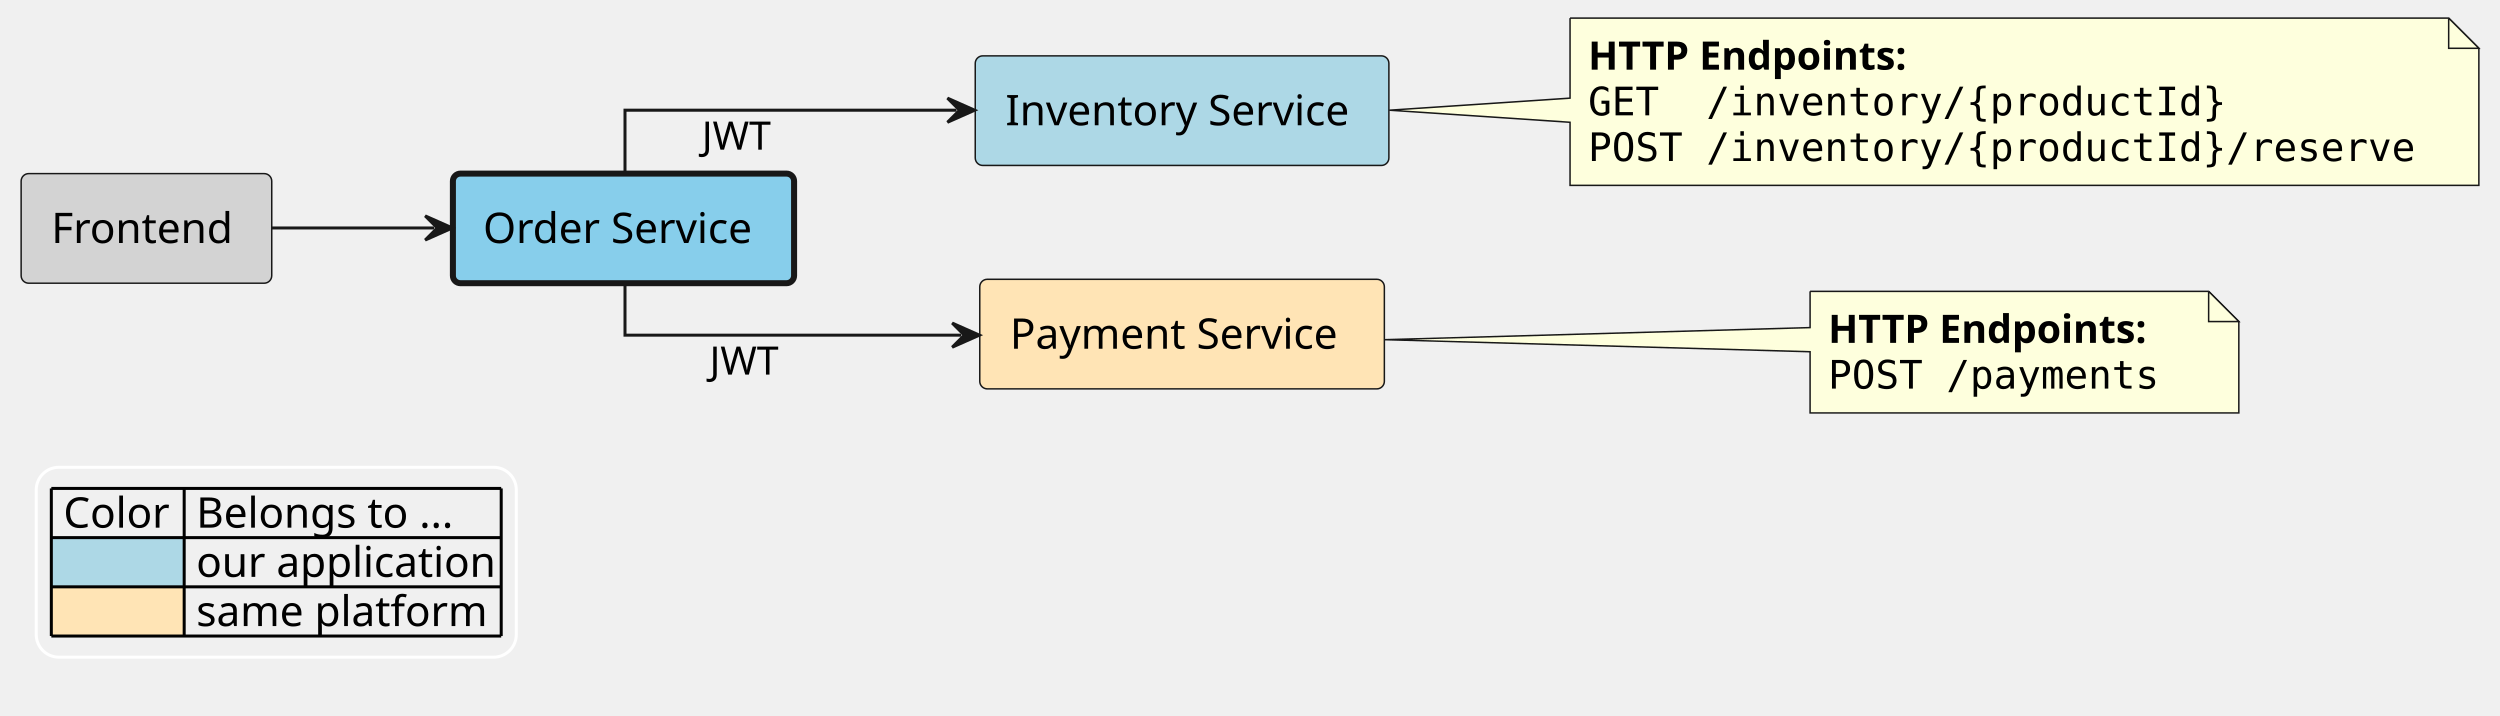
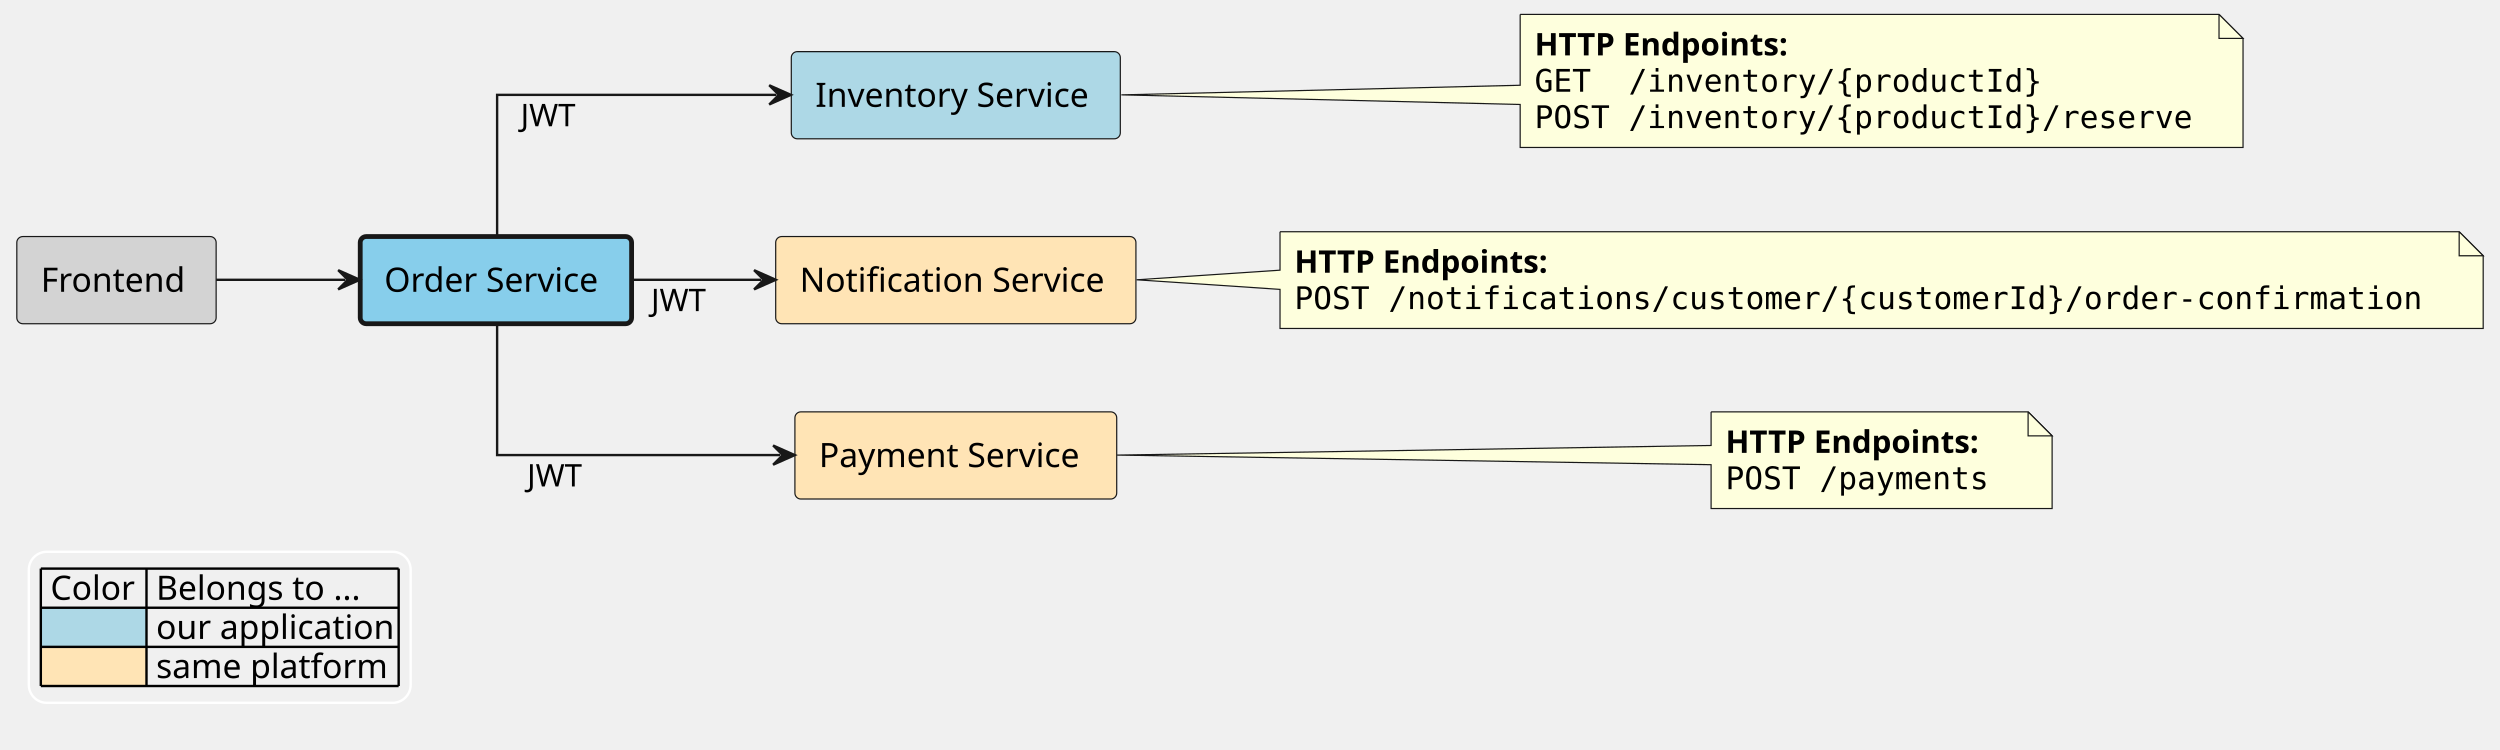
- <svg xmlns="http://www.w3.org/2000/svg" contentStyleType="text/css" height="237px" preserveAspectRatio="none" style="width:828px;height:237px;background:#FFFFFF;" version="1.1" viewBox="0 0 828 237" width="828px" zoomAndPan="magnify">
+ <svg xmlns="http://www.w3.org/2000/svg" contentStyleType="text/css" height="312px" preserveAspectRatio="none" style="width:1041px;height:312px;background:#FFFFFF;" version="1.1" viewBox="0 0 1041 312" width="1041px" zoomAndPan="magnify">
  <defs />
  <g>
    <g id="elem_platform__application__frontend">
-       <rect fill="#D3D3D3" height="36.297" rx="2.5" ry="2.5" style="stroke:#181818;stroke-width:0.5;" width="83" x="7" y="57.5" />
-       <text fill="#000000" font-family="sans-serif" font-size="14" lengthAdjust="spacing" textLength="63" x="17" y="80.495">Frontend</text>
+       <rect fill="#D3D3D3" height="36.297" rx="2.5" ry="2.5" style="stroke:#181818;stroke-width:0.5;" width="83" x="7" y="98.5" />
+       <text fill="#000000" font-family="sans-serif" font-size="14" lengthAdjust="spacing" textLength="63" x="17" y="121.495">Frontend</text>
    </g>
    <g id="elem_platform__application__order_service">
-       <rect fill="#87CEEB" height="36.297" rx="2.5" ry="2.5" style="stroke:#181818;stroke-width:2.0;" width="113" x="150" y="57.5" />
-       <text fill="#000000" font-family="sans-serif" font-size="14" lengthAdjust="spacing" textLength="93" x="160" y="80.495">Order Service</text>
+       <rect fill="#87CEEB" height="36.297" rx="2.5" ry="2.5" style="stroke:#181818;stroke-width:2.0;" width="113" x="150" y="98.5" />
+       <text fill="#000000" font-family="sans-serif" font-size="14" lengthAdjust="spacing" textLength="93" x="160" y="121.495">Order Service</text>
    </g>
    <g id="elem_platform__application__inventory_service">
-       <rect fill="#ADD8E6" height="36.297" rx="2.5" ry="2.5" style="stroke:#181818;stroke-width:0.5;" width="137" x="323" y="18.5" />
-       <text fill="#000000" font-family="sans-serif" font-size="14" lengthAdjust="spacing" textLength="117" x="333" y="41.495">Inventory Service</text>
+       <rect fill="#ADD8E6" height="36.297" rx="2.5" ry="2.5" style="stroke:#181818;stroke-width:0.5;" width="137" x="329.5" y="21.5" />
+       <text fill="#000000" font-family="sans-serif" font-size="14" lengthAdjust="spacing" textLength="117" x="339.5" y="44.495">Inventory Service</text>
    </g>
    <g id="elem_GMN5">
-       <path d="M520,6 L520,32.5 L460.11,36.5 L520,40.5 L520,61.398 A0,0 0 0 0 520,61.398 L821,61.398 A0,0 0 0 0 821,61.398 L821,16 L811,6 L520,6 A0,0 0 0 0 520,6 " fill="#FEFFDD" style="stroke:#181818;stroke-width:0.5;" />
-       <path d="M811,6 L811,16 L821,16 L811,6 " fill="#FEFFDD" style="stroke:#181818;stroke-width:0.5;" />
-       <text fill="#000000" font-family="sans-serif" font-size="13" font-weight="bold" lengthAdjust="spacing" textLength="121" x="526" y="23.067">HTTP Endpoints:</text>
-       <text fill="#000000" font-family="monospace" font-size="13" lengthAdjust="spacing" textLength="216" x="526" y="38.2">GET  /inventory/{productId}</text>
-       <text fill="#000000" font-family="monospace" font-size="13" lengthAdjust="spacing" textLength="280" x="526" y="53.333">POST /inventory/{productId}/reserve</text>
+       <path d="M633,6 L633,35.5 L466.92,39.5 L633,43.5 L633,61.398 A0,0 0 0 0 633,61.398 L934,61.398 A0,0 0 0 0 934,61.398 L934,16 L924,6 L633,6 A0,0 0 0 0 633,6 " fill="#FEFFDD" style="stroke:#181818;stroke-width:0.5;" />
+       <path d="M924,6 L924,16 L934,16 L924,6 " fill="#FEFFDD" style="stroke:#181818;stroke-width:0.5;" />
+       <text fill="#000000" font-family="sans-serif" font-size="13" font-weight="bold" lengthAdjust="spacing" textLength="121" x="639" y="23.067">HTTP Endpoints:</text>
+       <text fill="#000000" font-family="monospace" font-size="13" lengthAdjust="spacing" textLength="216" x="639" y="38.2">GET  /inventory/{productId}</text>
+       <text fill="#000000" font-family="monospace" font-size="13" lengthAdjust="spacing" textLength="280" x="639" y="53.333">POST /inventory/{productId}/reserve</text>
+     </g>
+     <g id="elem_platform__notification_service">
+       <rect fill="#FFE4B5" height="36.297" rx="2.5" ry="2.5" style="stroke:#181818;stroke-width:0.5;" width="150" x="323" y="98.5" />
+       <text fill="#000000" font-family="sans-serif" font-size="14" lengthAdjust="spacing" textLength="130" x="333" y="121.495">Notification Service</text>
    </g>
    <g id="elem_platform__payment_service">
-       <rect fill="#FFE4B5" height="36.297" rx="2.5" ry="2.5" style="stroke:#181818;stroke-width:0.5;" width="134" x="324.5" y="92.5" />
-       <text fill="#000000" font-family="sans-serif" font-size="14" lengthAdjust="spacing" textLength="114" x="334.5" y="115.495">Payment Service</text>
+       <rect fill="#FFE4B5" height="36.297" rx="2.5" ry="2.5" style="stroke:#181818;stroke-width:0.5;" width="134" x="331" y="171.5" />
+       <text fill="#000000" font-family="sans-serif" font-size="14" lengthAdjust="spacing" textLength="114" x="341" y="194.495">Payment Service</text>
    </g>
-     <g id="elem_GMN9">
-       <path d="M599.5,96.5 L599.5,108.5 L458.68,112.5 L599.5,116.5 L599.5,136.766 A0,0 0 0 0 599.5,136.766 L741.5,136.766 A0,0 0 0 0 741.5,136.766 L741.5,106.5 L731.5,96.5 L599.5,96.5 A0,0 0 0 0 599.5,96.5 " fill="#FEFFDD" style="stroke:#181818;stroke-width:0.5;" />
-       <path d="M731.5,96.5 L731.5,106.5 L741.5,106.5 L731.5,96.5 " fill="#FEFFDD" style="stroke:#181818;stroke-width:0.5;" />
-       <text fill="#000000" font-family="sans-serif" font-size="13" font-weight="bold" lengthAdjust="spacing" textLength="121" x="605.5" y="113.567">HTTP Endpoints:</text>
-       <text fill="#000000" font-family="monospace" font-size="13" lengthAdjust="spacing" textLength="112" x="605.5" y="128.7">POST /payments</text>
+     <g id="elem_GMN10">
+       <path d="M533,96.5 L533,112.5 L473.24,116.5 L533,120.5 L533,136.766 A0,0 0 0 0 533,136.766 L1034,136.766 A0,0 0 0 0 1034,136.766 L1034,106.5 L1024,96.5 L533,96.5 A0,0 0 0 0 533,96.5 " fill="#FEFFDD" style="stroke:#181818;stroke-width:0.5;" />
+       <path d="M1024,96.5 L1024,106.5 L1034,106.5 L1024,96.5 " fill="#FEFFDD" style="stroke:#181818;stroke-width:0.5;" />
+       <text fill="#000000" font-family="sans-serif" font-size="13" font-weight="bold" lengthAdjust="spacing" textLength="121" x="539" y="113.567">HTTP Endpoints:</text>
+       <text fill="#000000" font-family="monospace" font-size="13" lengthAdjust="spacing" textLength="480" x="539" y="128.7">POST /notifications/customer/{customerId}/order-confirmation</text>
+     </g>
+     <g id="elem_GMN13">
+       <path d="M712.5,171.5 L712.5,185.5 L465.15,189.5 L712.5,193.5 L712.5,211.766 A0,0 0 0 0 712.5,211.766 L854.5,211.766 A0,0 0 0 0 854.5,211.766 L854.5,181.5 L844.5,171.5 L712.5,171.5 A0,0 0 0 0 712.5,171.5 " fill="#FEFFDD" style="stroke:#181818;stroke-width:0.5;" />
+       <path d="M844.5,171.5 L844.5,181.5 L854.5,181.5 L844.5,171.5 " fill="#FEFFDD" style="stroke:#181818;stroke-width:0.5;" />
+       <text fill="#000000" font-family="sans-serif" font-size="13" font-weight="bold" lengthAdjust="spacing" textLength="121" x="718.5" y="188.567">HTTP Endpoints:</text>
+       <text fill="#000000" font-family="monospace" font-size="13" lengthAdjust="spacing" textLength="112" x="718.5" y="203.7">POST /payments</text>
    </g>
    <g id="link_platform__application__frontend_platform__application__order_service">
-       <path d="M90.01,75.5 C108.3,75.5 124.07,75.5 143.82,75.5 " fill="none" id="platform__application__frontend-to-platform__application__order_service" style="stroke:#181818;stroke-width:1.0;" />
-       <polygon fill="#181818" points="149.82,75.5,140.82,71.5,144.82,75.5,140.82,79.5,149.82,75.5" style="stroke:#181818;stroke-width:1.0;" />
+       <path d="M90.01,116.5 C108.3,116.5 124.07,116.5 143.82,116.5 " fill="none" id="platform__application__frontend-to-platform__application__order_service" style="stroke:#181818;stroke-width:1.0;" />
+       <polygon fill="#181818" points="149.82,116.5,140.82,112.5,144.82,116.5,140.82,120.5,149.82,116.5" style="stroke:#181818;stroke-width:1.0;" />
+     </g>
+     <g id="link_platform__application__order_service_platform__notification_service">
+       <path d="M263.18,116.5 C281.93,116.5 297.09,116.5 317,116.5 " fill="none" id="platform__application__order_service-to-platform__notification_service" style="stroke:#181818;stroke-width:1.0;" />
+       <polygon fill="#181818" points="323,116.5,314,112.5,318,116.5,314,120.5,323,116.5" style="stroke:#181818;stroke-width:1.0;" />
+       <text fill="#000000" font-family="sans-serif" font-size="13" lengthAdjust="spacing" textLength="21" x="271.09" y="129.567">JWT</text>
    </g>
    <g id="link_platform__application__order_service_platform__application__inventory_service">
-       <path d="M207,57.37 C207,47.19 207,36.5 207,36.5 C207,36.5 264.34,36.5 316.8,36.5 " fill="none" id="platform__application__order_service-to-platform__application__inventory_service" style="stroke:#181818;stroke-width:1.0;" />
-       <polygon fill="#181818" points="322.8,36.5,313.8,32.5,317.8,36.5,313.8,40.5,322.8,36.5" style="stroke:#181818;stroke-width:1.0;" />
-       <text fill="#000000" font-family="sans-serif" font-size="13" lengthAdjust="spacing" textLength="21" x="232.46" y="49.567">JWT</text>
+       <path d="M207,98.25 C207,75.48 207,39.5 207,39.5 C207,39.5 268.56,39.5 323.31,39.5 " fill="none" id="platform__application__order_service-to-platform__application__inventory_service" style="stroke:#181818;stroke-width:1.0;" />
+       <polygon fill="#181818" points="329.31,39.5,320.31,35.5,324.31,39.5,320.31,43.5,329.31,39.5" style="stroke:#181818;stroke-width:1.0;" />
+       <text fill="#000000" font-family="sans-serif" font-size="13" lengthAdjust="spacing" textLength="21" x="216.78" y="52.567">JWT</text>
    </g>
    <g id="link_platform__application__order_service_platform__payment_service">
-       <path d="M207,93.67 C207,102.4 207,111 207,111 C207,111 265.62,111 318.37,111 " fill="none" id="platform__application__order_service-to-platform__payment_service" style="stroke:#181818;stroke-width:1.0;" />
-       <polygon fill="#181818" points="324.37,111,315.37,107,319.37,111,315.37,115,324.37,111" style="stroke:#181818;stroke-width:1.0;" />
-       <text fill="#000000" font-family="sans-serif" font-size="13" lengthAdjust="spacing" textLength="21" x="235.02" y="124.067">JWT</text>
+       <path d="M207,134.54 C207,156.16 207,189.5 207,189.5 C207,189.5 269.89,189.5 324.93,189.5 " fill="none" id="platform__application__order_service-to-platform__payment_service" style="stroke:#181818;stroke-width:1.0;" />
+       <polygon fill="#181818" points="330.93,189.5,321.93,185.5,325.93,189.5,321.93,193.5,330.93,189.5" style="stroke:#181818;stroke-width:1.0;" />
+       <text fill="#000000" font-family="sans-serif" font-size="13" lengthAdjust="spacing" textLength="21" x="219.49" y="202.567">JWT</text>
    </g>
-     <rect fill="none" height="62.891" id="_legend" rx="7.5" ry="7.5" style="stroke:#FFFFFF;stroke-width:1.0;" width="159" x="12" y="154.766" />
-     <text fill="#000000" font-family="sans-serif" font-size="14" lengthAdjust="spacing" textLength="36" x="21" y="174.761">Color</text>
-     <text fill="#000000" font-family="sans-serif" font-size="14" lengthAdjust="spacing" textLength="91" x="65" y="174.761">Belongs to ...</text>
-     <rect fill="#ADD8E6" height="16.297" style="stroke:none;stroke-width:1.0;" width="44" x="17" y="178.062" />
-     <text fill="#000000" font-family="sans-serif" font-size="14" lengthAdjust="spacing" textLength="4" x="17" y="191.058"> </text>
-     <text fill="#000000" font-family="sans-serif" font-size="14" lengthAdjust="spacing" textLength="101" x="65" y="191.058">our application</text>
-     <rect fill="#FFE4B5" height="16.297" style="stroke:none;stroke-width:1.0;" width="44" x="17" y="194.359" />
-     <text fill="#000000" font-family="sans-serif" font-size="14" lengthAdjust="spacing" textLength="4" x="17" y="207.355"> </text>
-     <text fill="#000000" font-family="sans-serif" font-size="14" lengthAdjust="spacing" textLength="98" x="65" y="207.355">same platform</text>
-     <line style="stroke:#000000;stroke-width:1.0;" x1="17" x2="166" y1="161.766" y2="161.766" />
-     <line style="stroke:#000000;stroke-width:1.0;" x1="17" x2="166" y1="178.062" y2="178.062" />
-     <line style="stroke:#000000;stroke-width:1.0;" x1="17" x2="166" y1="194.359" y2="194.359" />
-     <line style="stroke:#000000;stroke-width:1.0;" x1="17" x2="166" y1="210.656" y2="210.656" />
-     <line style="stroke:#000000;stroke-width:1.0;" x1="17" x2="17" y1="161.766" y2="210.656" />
-     <line style="stroke:#000000;stroke-width:1.0;" x1="61" x2="61" y1="161.766" y2="210.656" />
-     <line style="stroke:#000000;stroke-width:1.0;" x1="166" x2="166" y1="161.766" y2="210.656" />
+     <rect fill="none" height="62.891" id="_legend" rx="7.5" ry="7.5" style="stroke:#FFFFFF;stroke-width:1.0;" width="159" x="12" y="229.766" />
+     <text fill="#000000" font-family="sans-serif" font-size="14" lengthAdjust="spacing" textLength="36" x="21" y="249.761">Color</text>
+     <text fill="#000000" font-family="sans-serif" font-size="14" lengthAdjust="spacing" textLength="91" x="65" y="249.761">Belongs to ...</text>
+     <rect fill="#ADD8E6" height="16.297" style="stroke:none;stroke-width:1.0;" width="44" x="17" y="253.062" />
+     <text fill="#000000" font-family="sans-serif" font-size="14" lengthAdjust="spacing" textLength="4" x="17" y="266.058"> </text>
+     <text fill="#000000" font-family="sans-serif" font-size="14" lengthAdjust="spacing" textLength="101" x="65" y="266.058">our application</text>
+     <rect fill="#FFE4B5" height="16.297" style="stroke:none;stroke-width:1.0;" width="44" x="17" y="269.359" />
+     <text fill="#000000" font-family="sans-serif" font-size="14" lengthAdjust="spacing" textLength="4" x="17" y="282.354"> </text>
+     <text fill="#000000" font-family="sans-serif" font-size="14" lengthAdjust="spacing" textLength="98" x="65" y="282.354">same platform</text>
+     <line style="stroke:#000000;stroke-width:1.0;" x1="17" x2="166" y1="236.766" y2="236.766" />
+     <line style="stroke:#000000;stroke-width:1.0;" x1="17" x2="166" y1="253.062" y2="253.062" />
+     <line style="stroke:#000000;stroke-width:1.0;" x1="17" x2="166" y1="269.359" y2="269.359" />
+     <line style="stroke:#000000;stroke-width:1.0;" x1="17" x2="166" y1="285.656" y2="285.656" />
+     <line style="stroke:#000000;stroke-width:1.0;" x1="17" x2="17" y1="236.766" y2="285.656" />
+     <line style="stroke:#000000;stroke-width:1.0;" x1="61" x2="61" y1="236.766" y2="285.656" />
+     <line style="stroke:#000000;stroke-width:1.0;" x1="166" x2="166" y1="236.766" y2="285.656" />
  </g>
</svg>
